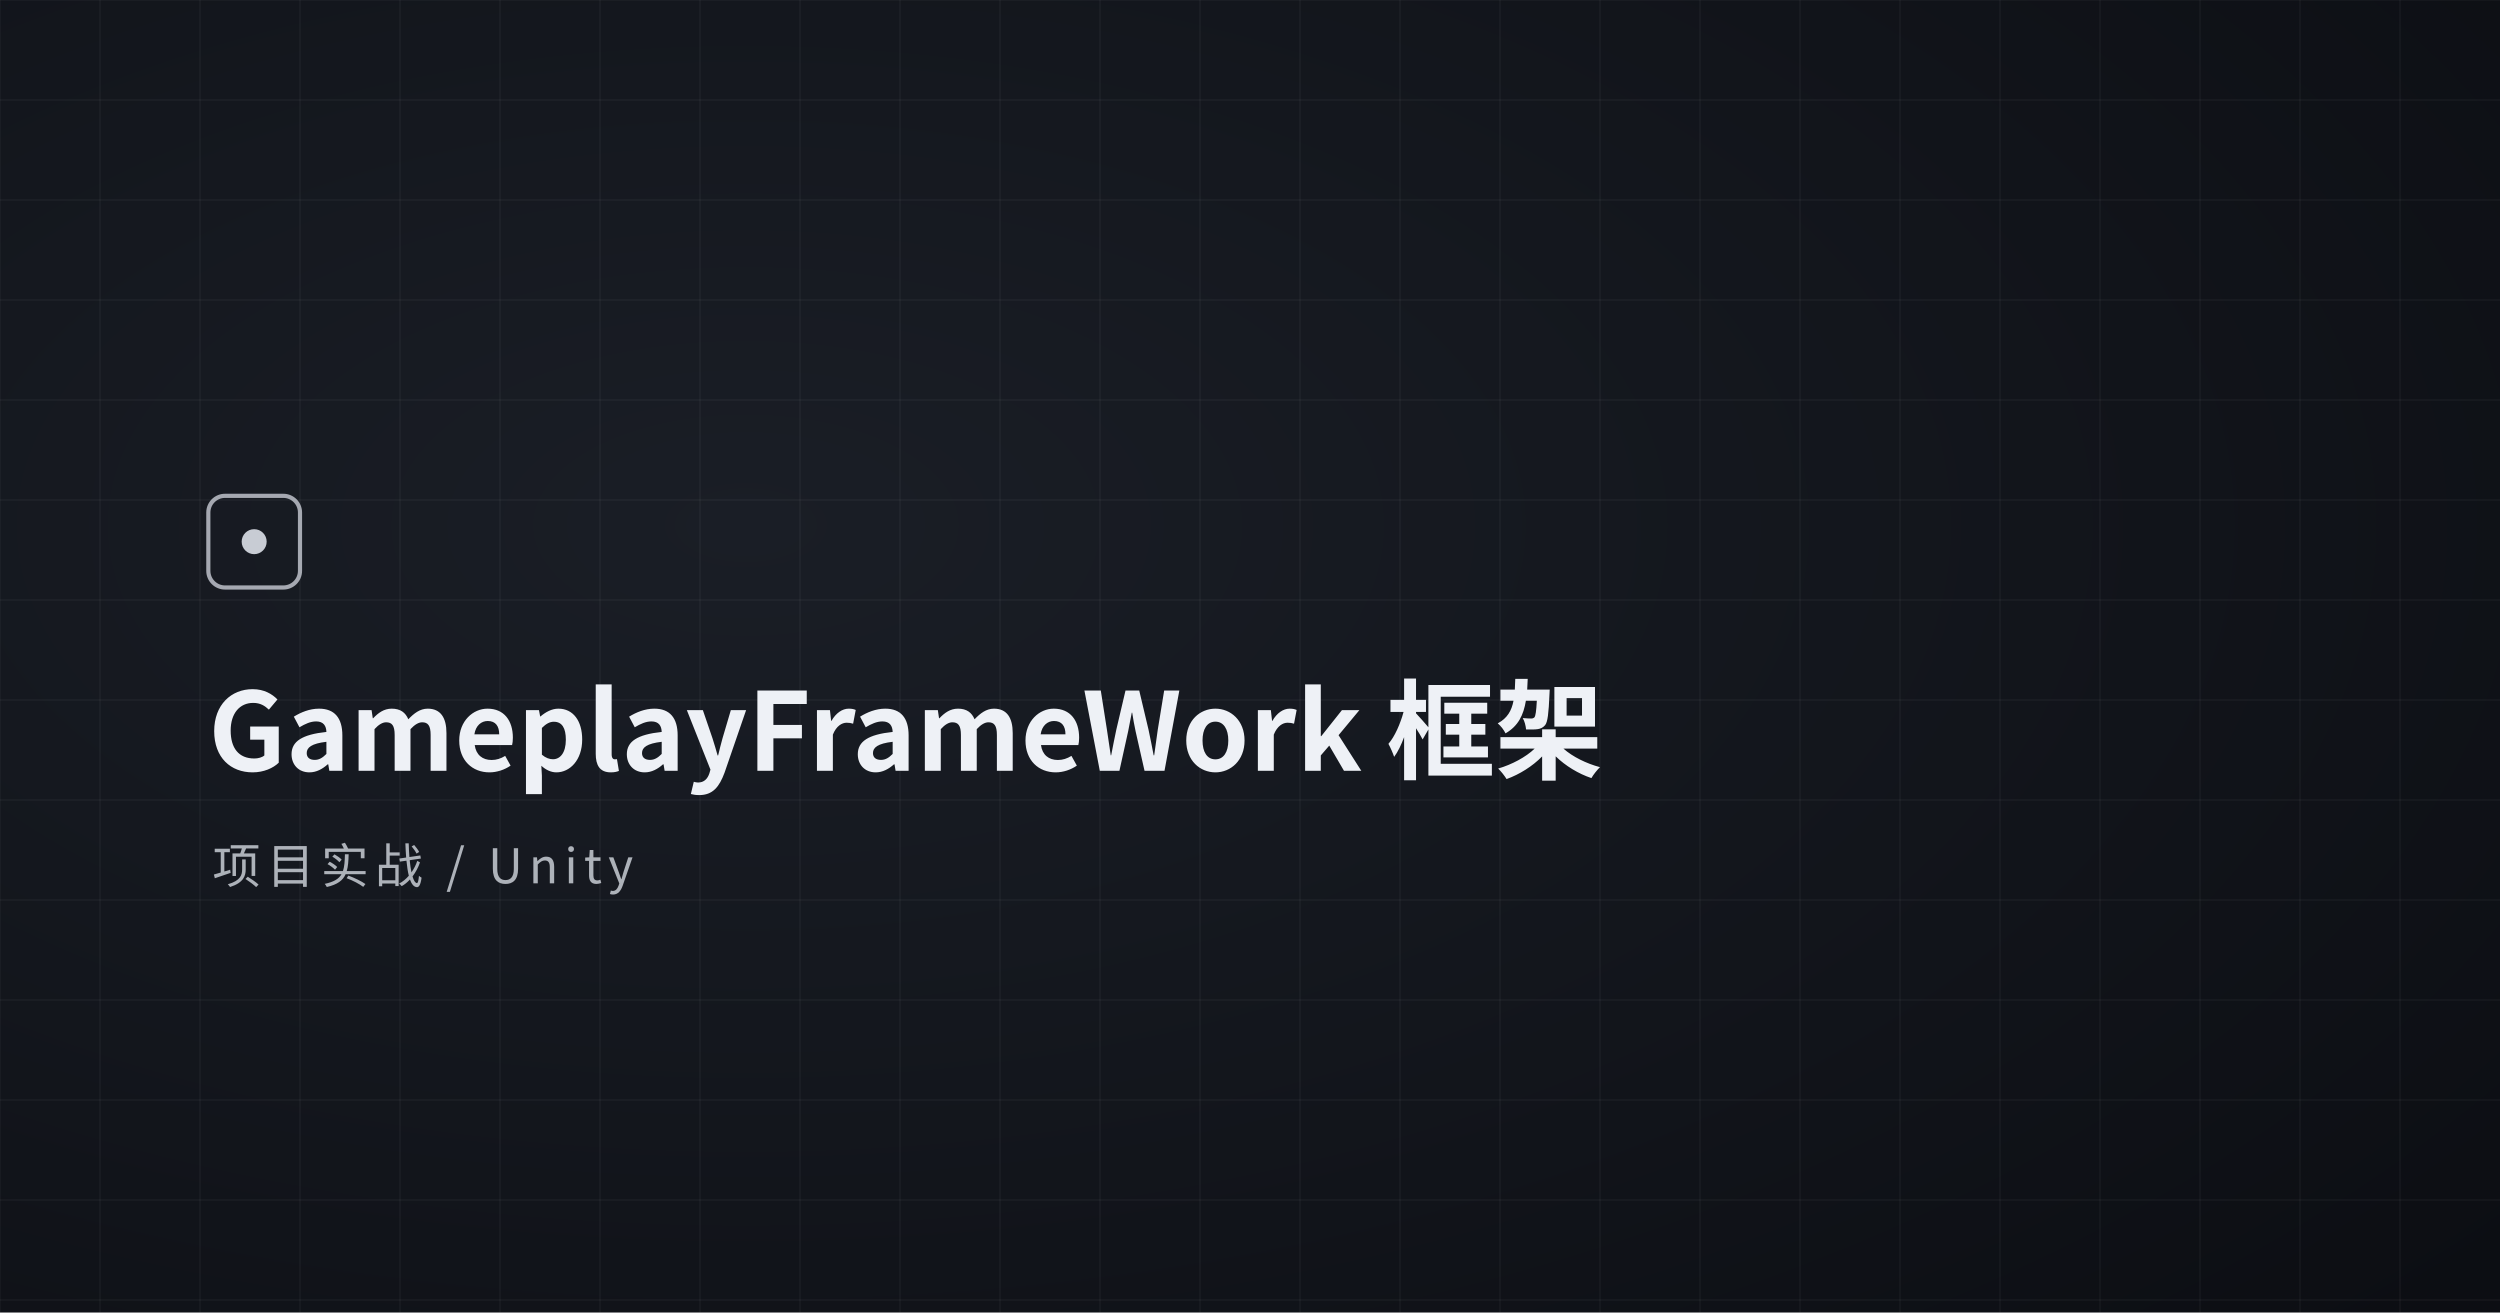
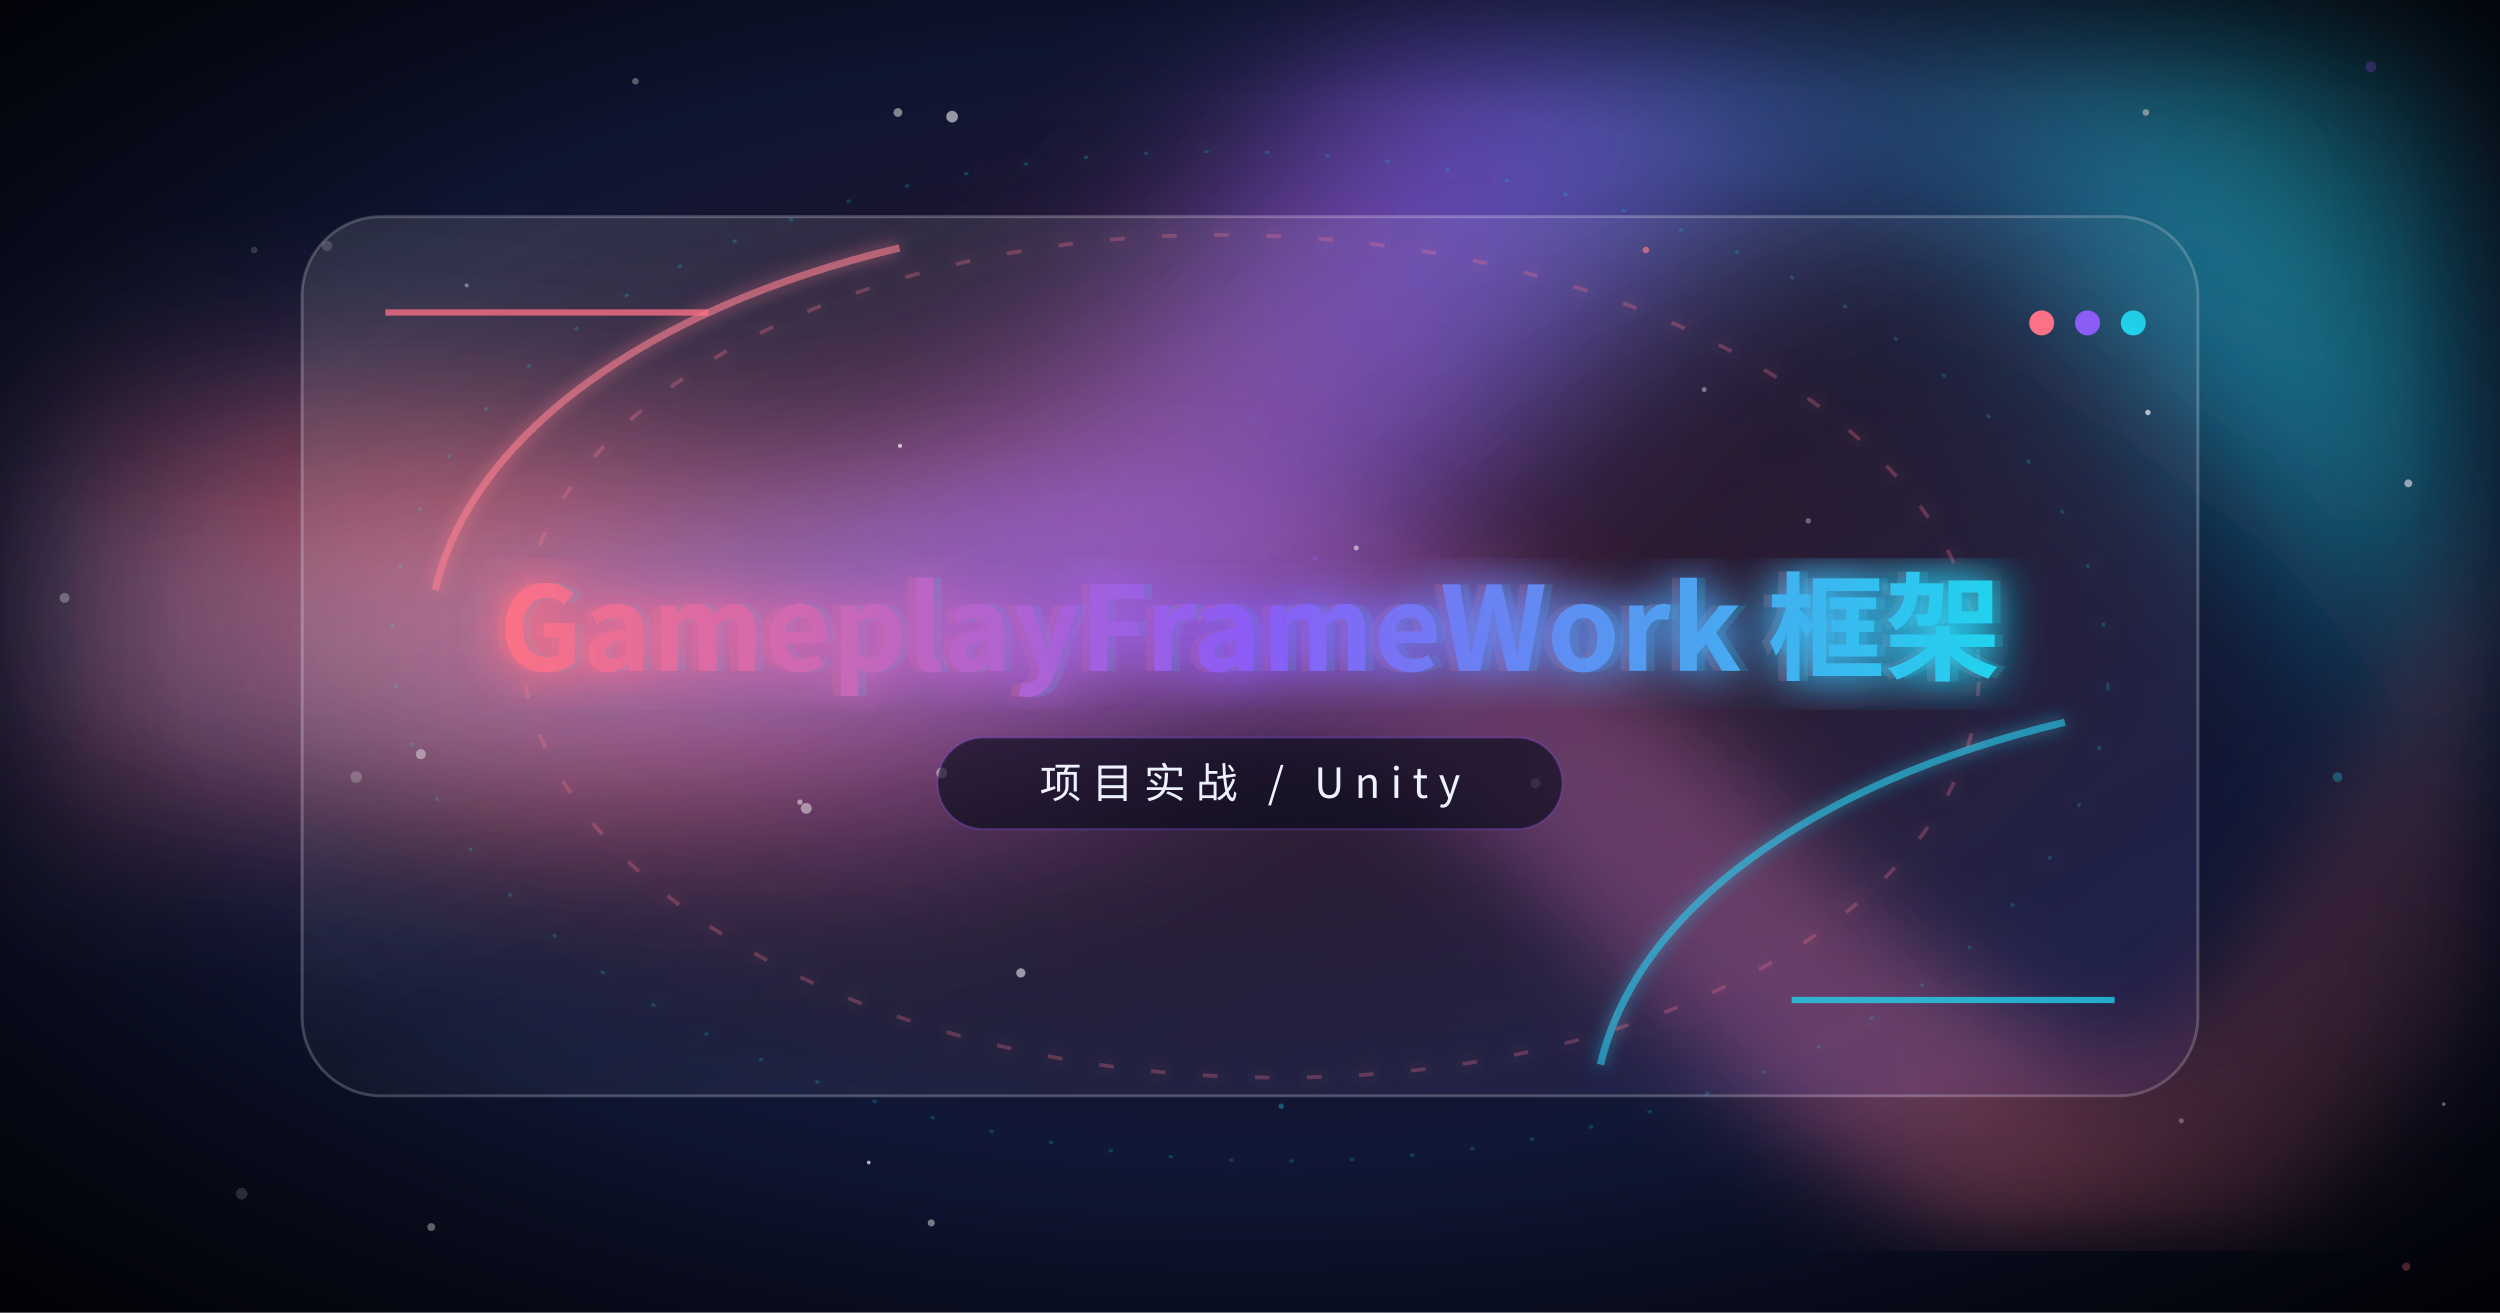
<svg xmlns="http://www.w3.org/2000/svg" width="1200" height="630" viewBox="0 0 1200 630">
  <defs>
-     <radialGradient id="bg" cx="0.3" cy="0.4" r="0.9">
-       <stop offset="0" stop-color="#1a1e26" />
-       <stop offset="1" stop-color="#0c0e13" />
+     <radialGradient id="bg" cx="50%" cy="45%" r="82%">
+       <stop stop-color="#2d0c1c" />
+       <stop offset=".52" stop-color="#101735" />
+       <stop offset="1" stop-color="#02030a" />
+     </radialGradient>
+     <linearGradient id="auroraA" x1="0" y1="0" x2="1" y2="0">
+       <stop stop-color="#fb7185" stop-opacity="0" />
+       <stop offset=".25" stop-color="#fb7185" stop-opacity=".82" />
+       <stop offset=".56" stop-color="#8b5cf6" stop-opacity=".70" />
+       <stop offset=".82" stop-color="#22d3ee" stop-opacity=".72" />
+       <stop offset="1" stop-color="#22d3ee" stop-opacity="0" />
+     </linearGradient>
+     <linearGradient id="auroraB" x1="0" y1="0" x2="1" y2="0">
+       <stop stop-color="#22d3ee" stop-opacity="0" />
+       <stop offset=".42" stop-color="#8b5cf6" stop-opacity=".56" />
+       <stop offset=".75" stop-color="#fb7185" stop-opacity=".58" />
+       <stop offset="1" stop-color="#fb7185" stop-opacity="0" />
+     </linearGradient>
+     <linearGradient id="titleGradient" x1="0" y1="0" x2="1" y2="0">
+       <stop stop-color="#fb7185" />
+       <stop offset=".5" stop-color="#8b5cf6" />
+       <stop offset="1" stop-color="#22d3ee" />
+     </linearGradient>
+     <linearGradient id="prismGradient" x1="0" y1="0" x2="1" y2="1">
+       <stop stop-color="#fb7185" stop-opacity=".48" />
+       <stop offset=".5" stop-color="#8b5cf6" stop-opacity=".10" />
+       <stop offset="1" stop-color="#22d3ee" stop-opacity=".44" />
+     </linearGradient>
+     <linearGradient id="glassGradient" x1="0" y1="0" x2="1" y2="1">
+       <stop stop-color="#fff" stop-opacity=".13" />
+       <stop offset=".48" stop-color="#fff" stop-opacity=".035" />
+       <stop offset="1" stop-color="#8b5cf6" stop-opacity=".12" />
+     </linearGradient>
+     <filter id="blur48">
+       <feGaussianBlur stdDeviation="48" />
+     </filter>
+     <filter id="blur22">
+       <feGaussianBlur stdDeviation="22" />
+     </filter>
+     <filter id="lineGlow">
+       <feGaussianBlur stdDeviation="4" result="b" />
+       <feMerge>
+         <feMergeNode in="b" />
+         <feMergeNode in="SourceGraphic" />
+       </feMerge>
+     </filter>
+     <filter id="softGlow">
+       <feGaussianBlur stdDeviation="3" result="b" />
+       <feMerge>
+         <feMergeNode in="b" />
+         <feMergeNode in="SourceGraphic" />
+       </feMerge>
+     </filter>
+     <filter id="titleGlow">
+       <feGaussianBlur stdDeviation="11" result="b1" />
+       <feGaussianBlur stdDeviation="3" result="b2" />
+       <feMerge>
+         <feMergeNode in="b1" />
+         <feMergeNode in="b2" />
+         <feMergeNode in="SourceGraphic" />
+       </feMerge>
+     </filter>
+     <radialGradient id="vignette" cx="50%" cy="50%" r="73%">
+       <stop offset=".58" stop-color="#000" stop-opacity="0" />
+       <stop offset="1" stop-color="#000" stop-opacity=".70" />
    </radialGradient>
  </defs>
  <rect width="1200" height="630" fill="url(#bg)" />
-   <line x1="0" y1="0" x2="0" y2="630" stroke="#c8ccd4" stroke-width="1" opacity="0.04" />
-   <line x1="48" y1="0" x2="48" y2="630" stroke="#c8ccd4" stroke-width="1" opacity="0.04" />
-   <line x1="96" y1="0" x2="96" y2="630" stroke="#c8ccd4" stroke-width="1" opacity="0.04" />
-   <line x1="144" y1="0" x2="144" y2="630" stroke="#c8ccd4" stroke-width="1" opacity="0.04" />
-   <line x1="192" y1="0" x2="192" y2="630" stroke="#c8ccd4" stroke-width="1" opacity="0.04" />
-   <line x1="240" y1="0" x2="240" y2="630" stroke="#c8ccd4" stroke-width="1" opacity="0.04" />
-   <line x1="288" y1="0" x2="288" y2="630" stroke="#c8ccd4" stroke-width="1" opacity="0.04" />
-   <line x1="336" y1="0" x2="336" y2="630" stroke="#c8ccd4" stroke-width="1" opacity="0.04" />
-   <line x1="384" y1="0" x2="384" y2="630" stroke="#c8ccd4" stroke-width="1" opacity="0.04" />
-   <line x1="432" y1="0" x2="432" y2="630" stroke="#c8ccd4" stroke-width="1" opacity="0.04" />
-   <line x1="480" y1="0" x2="480" y2="630" stroke="#c8ccd4" stroke-width="1" opacity="0.04" />
-   <line x1="528" y1="0" x2="528" y2="630" stroke="#c8ccd4" stroke-width="1" opacity="0.04" />
-   <line x1="576" y1="0" x2="576" y2="630" stroke="#c8ccd4" stroke-width="1" opacity="0.04" />
-   <line x1="624" y1="0" x2="624" y2="630" stroke="#c8ccd4" stroke-width="1" opacity="0.04" />
-   <line x1="672" y1="0" x2="672" y2="630" stroke="#c8ccd4" stroke-width="1" opacity="0.04" />
-   <line x1="720" y1="0" x2="720" y2="630" stroke="#c8ccd4" stroke-width="1" opacity="0.04" />
-   <line x1="768" y1="0" x2="768" y2="630" stroke="#c8ccd4" stroke-width="1" opacity="0.04" />
-   <line x1="816" y1="0" x2="816" y2="630" stroke="#c8ccd4" stroke-width="1" opacity="0.04" />
-   <line x1="864" y1="0" x2="864" y2="630" stroke="#c8ccd4" stroke-width="1" opacity="0.04" />
-   <line x1="912" y1="0" x2="912" y2="630" stroke="#c8ccd4" stroke-width="1" opacity="0.04" />
-   <line x1="960" y1="0" x2="960" y2="630" stroke="#c8ccd4" stroke-width="1" opacity="0.04" />
-   <line x1="1008" y1="0" x2="1008" y2="630" stroke="#c8ccd4" stroke-width="1" opacity="0.04" />
-   <line x1="1056" y1="0" x2="1056" y2="630" stroke="#c8ccd4" stroke-width="1" opacity="0.04" />
-   <line x1="1104" y1="0" x2="1104" y2="630" stroke="#c8ccd4" stroke-width="1" opacity="0.04" />
-   <line x1="1152" y1="0" x2="1152" y2="630" stroke="#c8ccd4" stroke-width="1" opacity="0.04" />
-   <line x1="0" y1="0" x2="1200" y2="0" stroke="#c8ccd4" stroke-width="1" opacity="0.04" />
-   <line x1="0" y1="48" x2="1200" y2="48" stroke="#c8ccd4" stroke-width="1" opacity="0.04" />
-   <line x1="0" y1="96" x2="1200" y2="96" stroke="#c8ccd4" stroke-width="1" opacity="0.04" />
-   <line x1="0" y1="144" x2="1200" y2="144" stroke="#c8ccd4" stroke-width="1" opacity="0.04" />
-   <line x1="0" y1="192" x2="1200" y2="192" stroke="#c8ccd4" stroke-width="1" opacity="0.04" />
-   <line x1="0" y1="240" x2="1200" y2="240" stroke="#c8ccd4" stroke-width="1" opacity="0.04" />
-   <line x1="0" y1="288" x2="1200" y2="288" stroke="#c8ccd4" stroke-width="1" opacity="0.04" />
-   <line x1="0" y1="336" x2="1200" y2="336" stroke="#c8ccd4" stroke-width="1" opacity="0.04" />
-   <line x1="0" y1="384" x2="1200" y2="384" stroke="#c8ccd4" stroke-width="1" opacity="0.04" />
-   <line x1="0" y1="432" x2="1200" y2="432" stroke="#c8ccd4" stroke-width="1" opacity="0.04" />
-   <line x1="0" y1="480" x2="1200" y2="480" stroke="#c8ccd4" stroke-width="1" opacity="0.04" />
-   <line x1="0" y1="528" x2="1200" y2="528" stroke="#c8ccd4" stroke-width="1" opacity="0.04" />
-   <line x1="0" y1="576" x2="1200" y2="576" stroke="#c8ccd4" stroke-width="1" opacity="0.04" />
-   <line x1="0" y1="624" x2="1200" y2="624" stroke="#c8ccd4" stroke-width="1" opacity="0.04" />
-   <rect x="100" y="238" width="44" height="44" rx="8" fill="none" stroke="#c8ccd4" stroke-width="2" opacity="0.8" />
-   <circle cx="122" cy="260" r="6" fill="#c8ccd4" />
-   <text x="100" y="370" font-family="'PingFang SC','Microsoft YaHei','Noto Sans CJK SC',sans-serif" font-size="52" font-weight="700" fill="#eef1f6">GameplayFrameWork 框架</text>
-   <text x="102" y="424" font-family="'PingFang SC','Microsoft YaHei','Noto Sans CJK SC',sans-serif" font-size="23" fill="#c8ccd4" opacity="0.85" letter-spacing="3">项目实战 / Unity</text>
+   <path d="M-160 452 C100 70 360 520 660 149 S1060 90 1360 427" fill="none" stroke="url(#auroraA)" stroke-width="172" filter="url(#blur48)" opacity=".94" />
+   <path d="M-100 202 C220 500 500 90 800 413 S1110 465 1320 140" fill="none" stroke="url(#auroraB)" stroke-width="105" filter="url(#blur22)" opacity=".64" />
+   <circle cx="790" cy="120" r="1.6" fill="#fb7185" opacity="0.67" />
+   <circle cx="818" cy="187" r="1.2" fill="#ffffff" opacity="0.39" />
+   <circle cx="31" cy="287" r="2.4" fill="#ffffff" opacity="0.32" />
+   <circle cx="432" cy="214" r="1.0" fill="#ffffff" opacity="0.67" />
+   <circle cx="224" cy="137" r="1.0" fill="#ffffff" opacity="0.36" />
+   <circle cx="615" cy="531" r="1.3" fill="#22d3ee" opacity="0.35" />
+   <circle cx="202" cy="362" r="2.4" fill="#ffffff" opacity="0.41" />
+   <circle cx="431" cy="54" r="2.1" fill="#ffffff" opacity="0.49" />
+   <circle cx="1031" cy="198" r="1.3" fill="#ffffff" opacity="0.67" />
+   <circle cx="116" cy="573" r="2.8" fill="#ffffff" opacity="0.22" />
+   <circle cx="631" cy="268" r="1.1" fill="#8b5cf6" opacity="0.33" />
+   <circle cx="387" cy="388" r="2.6" fill="#ffffff" opacity="0.46" />
+   <circle cx="384" cy="385" r="1.3" fill="#ffffff" opacity="0.47" />
+   <circle cx="1173" cy="530" r="0.9" fill="#ffffff" opacity="0.55" />
+   <circle cx="122" cy="120" r="1.6" fill="#ffffff" opacity="0.18" />
+   <circle cx="1155" cy="608" r="2.0" fill="#fb7185" opacity="0.62" />
+   <circle cx="452" cy="371" r="2.6" fill="#ffffff" opacity="0.43" />
+   <circle cx="651" cy="263" r="1.2" fill="#ffffff" opacity="0.52" />
+   <circle cx="171" cy="373" r="2.8" fill="#ffffff" opacity="0.21" />
+   <circle cx="1047" cy="538" r="1.2" fill="#ffffff" opacity="0.38" />
+   <circle cx="1122" cy="373" r="2.3" fill="#22d3ee" opacity="0.32" />
+   <circle cx="490" cy="467" r="2.2" fill="#ffffff" opacity="0.55" />
+   <circle cx="447" cy="587" r="1.7" fill="#ffffff" opacity="0.48" />
+   <circle cx="737" cy="376" r="2.4" fill="#ffffff" opacity="0.27" />
+   <circle cx="1030" cy="54" r="1.6" fill="#ffffff" opacity="0.67" />
+   <circle cx="1138" cy="32" r="2.6" fill="#8b5cf6" opacity="0.59" />
+   <circle cx="305" cy="39" r="1.6" fill="#ffffff" opacity="0.39" />
+   <circle cx="207" cy="589" r="1.9" fill="#ffffff" opacity="0.49" />
+   <circle cx="1156" cy="232" r="1.9" fill="#ffffff" opacity="0.63" />
+   <circle cx="457" cy="56" r="2.8" fill="#ffffff" opacity="0.57" />
+   <circle cx="384" cy="290" r="0.9" fill="#fb7185" opacity="0.37" />
+   <circle cx="157" cy="118" r="2.5" fill="#ffffff" opacity="0.18" />
+   <circle cx="417" cy="558" r="0.9" fill="#ffffff" opacity="0.68" />
+   <circle cx="868" cy="250" r="1.3" fill="#ffffff" opacity="0.33" />
+   <g transform="translate(600 315) rotate(2)" fill="none" filter="url(#lineGlow)">
+     <ellipse rx="350" ry="202" stroke="#fb7185" stroke-opacity=".28" stroke-width="1.8" stroke-dasharray="7 18" />
+     <ellipse rx="412" ry="242" stroke="#22d3ee" stroke-opacity=".20" stroke-width="1.5" stroke-dasharray="2 27" />
+     <path d="M-392 -18 A395 218 0 0 1 -175 -190" stroke="#fb7185" stroke-width="3.5" opacity=".58" />
+     <path d="M175 190 A395 218 0 0 1 392 18" stroke="#22d3ee" stroke-width="3.5" opacity=".58" />
+   </g>
+   <g>
+     <rect x="145" y="104" width="910" height="422" rx="38" fill="url(#glassGradient)" stroke="#ffffff" stroke-opacity=".24" stroke-width="1.4" />
+     <path d="M185 150 H340" stroke="#fb7185" stroke-width="3" opacity=".78" />
+     <path d="M860 480 H1015" stroke="#22d3ee" stroke-width="3" opacity=".78" />
+     <circle cx="980" cy="155" r="6" fill="#fb7185" />
+     <circle cx="1002" cy="155" r="6" fill="#8b5cf6" />
+     <circle cx="1024" cy="155" r="6" fill="#22d3ee" />
+   </g>
+   <text x="596" y="322" font-family="'PingFang SC','Microsoft YaHei','Noto Sans CJK SC',sans-serif" font-size="56" font-weight="900" fill="#fb7185" opacity=".22" text-anchor="middle">GameplayFrameWork 框架</text>
+   <text x="604" y="322" font-family="'PingFang SC','Microsoft YaHei','Noto Sans CJK SC',sans-serif" font-size="56" font-weight="900" fill="#22d3ee" opacity=".20" text-anchor="middle">GameplayFrameWork 框架</text>
+   <text x="600" y="322" font-family="'PingFang SC','Microsoft YaHei','Noto Sans CJK SC',sans-serif" font-size="56" font-weight="900" fill="url(#titleGradient)" text-anchor="middle" filter="url(#titleGlow)">GameplayFrameWork 框架</text>
+   <rect x="450" y="354" width="300" height="44" rx="22" fill="#070a18" opacity=".64" stroke="#8b5cf6" stroke-opacity=".42" />
+   <text x="600" y="383" font-family="'PingFang SC','Microsoft YaHei','Noto Sans CJK SC',sans-serif" font-size="20" fill="#eef2ff" text-anchor="middle" letter-spacing="5">项目实战 / Unity</text>
+   <rect width="1200" height="630" fill="url(#vignette)" pointer-events="none" />
</svg>
